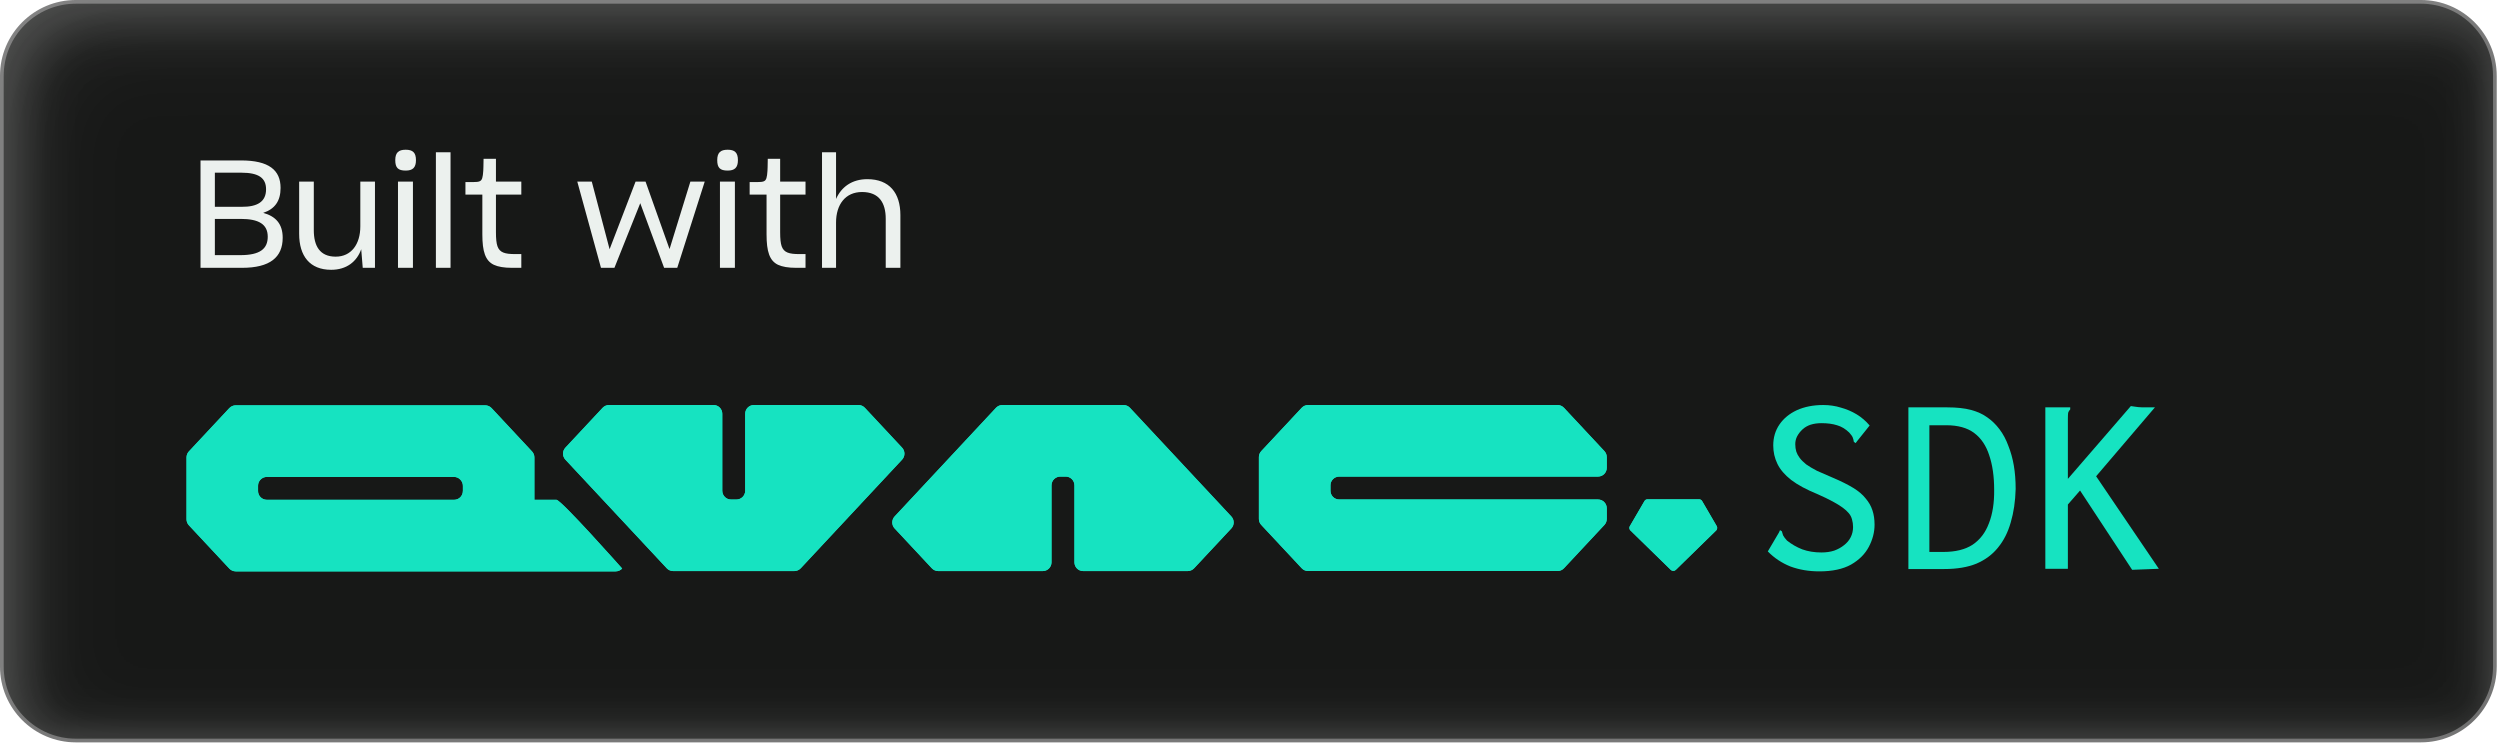
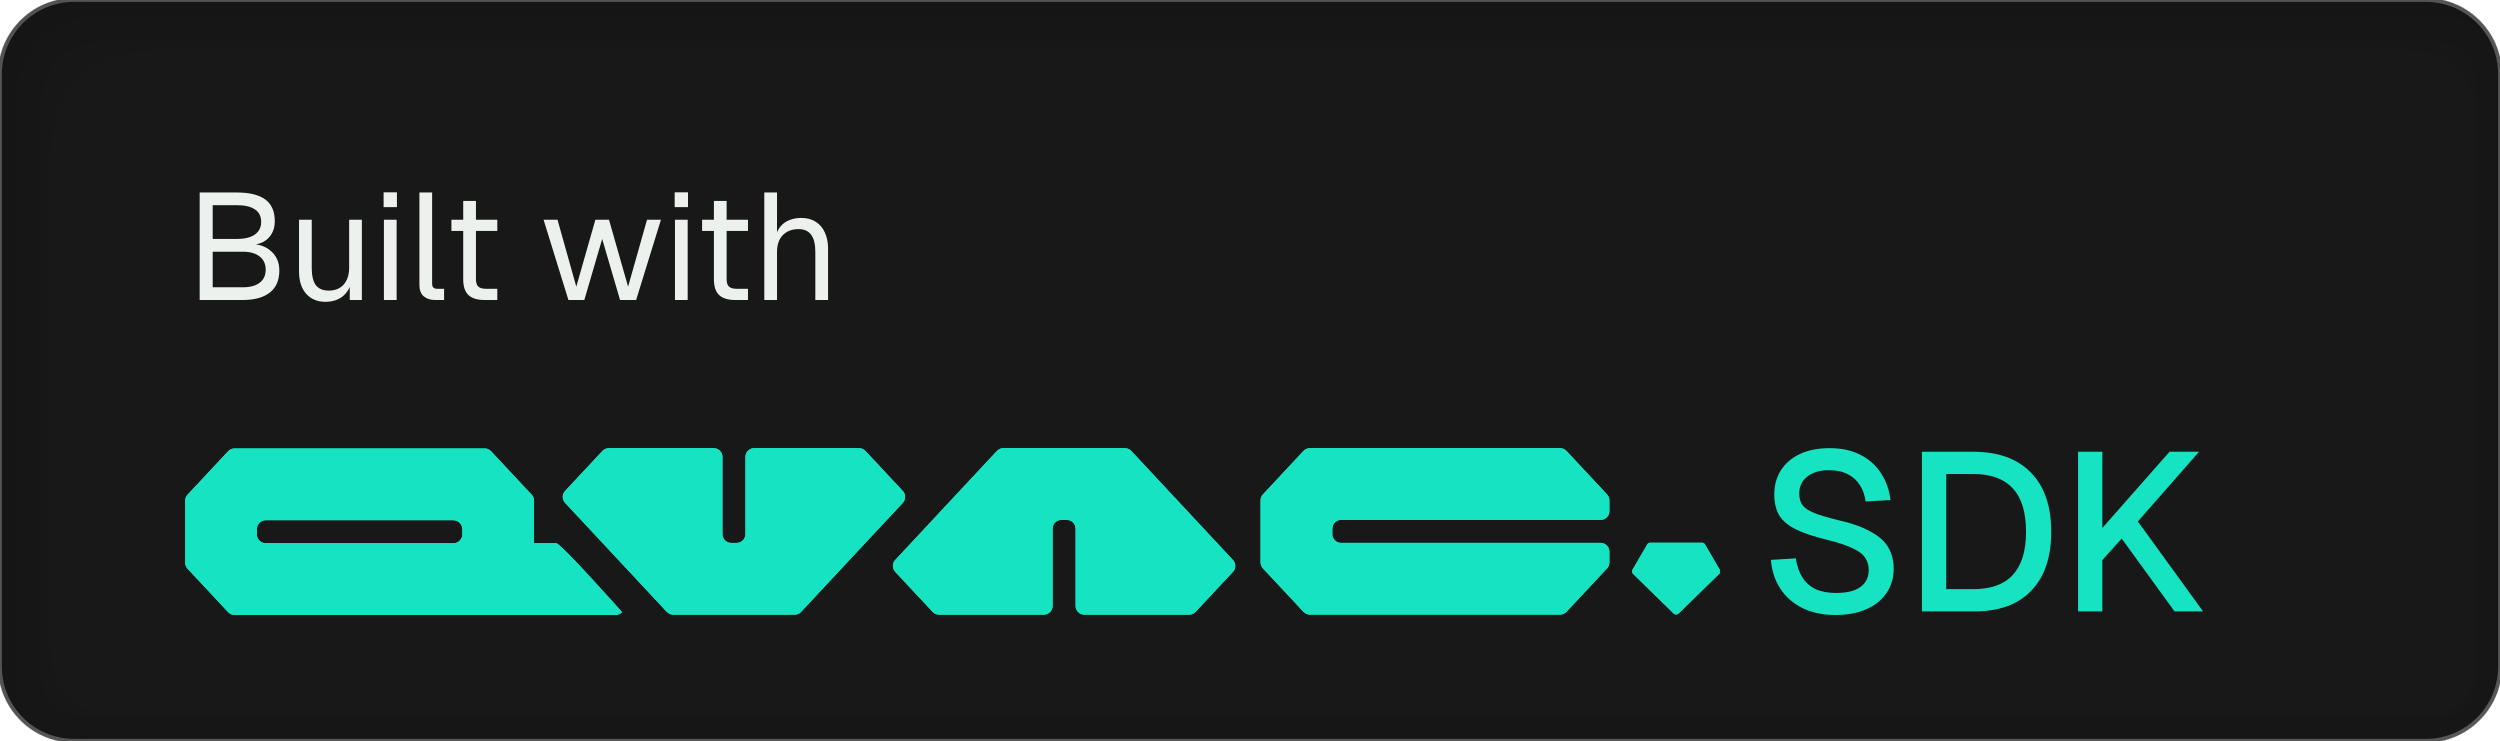
- <svg xmlns="http://www.w3.org/2000/svg" width="148" height="44" viewBox="0 0 148 44" fill="none">
-   <g filter="url(#filter0_ii_1554_2090)">
-     <rect x="0.109" y="0.109" width="147.588" height="43.73" rx="4.382" fill="#171817" />
-     <rect x="0.109" y="0.109" width="147.588" height="43.73" rx="4.382" stroke="#606060" stroke-width="0.219" />
-     <path d="M11.871 15.855V9.498H14.267C15.921 9.498 16.61 10.071 16.61 11.126C16.61 11.912 16.261 12.377 15.581 12.601C16.323 12.806 16.735 13.254 16.735 14.076C16.735 15.229 15.984 15.855 14.33 15.855H11.871ZM14.303 12.243C15.242 12.252 15.751 11.939 15.751 11.206C15.751 10.544 15.322 10.223 14.294 10.223H12.72V12.243H14.303ZM12.72 12.959V15.104H14.231C15.393 15.104 15.85 14.729 15.85 14.014C15.85 13.271 15.313 12.959 14.249 12.959H12.72ZM21.384 14.755C21.125 15.489 20.517 15.972 19.605 15.972C18.336 15.972 17.71 15.149 17.71 13.844V10.75H18.577V13.629C18.577 14.55 18.926 15.194 19.873 15.194C20.794 15.194 21.331 14.46 21.331 13.405V10.75H22.198V15.855H21.474L21.384 14.755ZM24.017 10.098C23.57 10.098 23.4 9.937 23.4 9.481C23.4 9.025 23.605 8.864 24.017 8.864C24.428 8.864 24.625 9.025 24.625 9.481C24.625 9.928 24.428 10.098 24.017 10.098ZM23.561 15.855V10.75H24.446V15.855H23.561ZM25.805 15.855V9.016H26.672V15.855H25.805ZM30.862 15.855H30.299C29.843 15.855 29.485 15.793 29.235 15.676C28.734 15.435 28.555 14.899 28.555 13.879V11.519H27.554V10.777H28.046C28.198 10.777 28.314 10.768 28.394 10.732C28.546 10.67 28.582 10.5 28.609 10.115C28.609 10.071 28.609 9.99 28.618 9.892C28.618 9.686 28.627 9.472 28.627 9.4H29.36V10.75H30.862V11.519H29.36V13.754C29.36 14.13 29.387 14.398 29.449 14.577C29.583 14.952 29.887 15.042 30.495 15.042H30.862V15.855ZM37.903 12.029L36.374 15.855H35.578L34.175 10.75H35.033L36.088 14.755L37.626 10.75H38.216L39.637 14.747L40.871 10.75H41.72L40.093 15.855H39.315L37.903 12.029ZM43.077 10.098C42.63 10.098 42.46 9.937 42.46 9.481C42.46 9.025 42.665 8.864 43.077 8.864C43.488 8.864 43.685 9.025 43.685 9.481C43.685 9.928 43.488 10.098 43.077 10.098ZM42.621 15.855V10.75H43.506V15.855H42.621ZM47.687 15.855H47.123C46.667 15.855 46.31 15.793 46.059 15.676C45.559 15.435 45.38 14.899 45.38 13.879V11.519H44.379V10.777H44.87C45.022 10.777 45.139 10.768 45.219 10.732C45.371 10.67 45.407 10.5 45.434 10.115C45.434 10.071 45.434 9.99 45.443 9.892C45.443 9.686 45.452 9.472 45.452 9.4H46.185V10.75H47.687V11.519H46.185V13.754C46.185 14.13 46.211 14.398 46.274 14.577C46.408 14.952 46.712 15.042 47.32 15.042H47.687V15.855ZM49.494 15.855H48.663V9.016H49.494V11.778C49.807 11.072 50.433 10.607 51.345 10.607C52.659 10.607 53.303 11.43 53.303 12.735V15.855H52.435V12.95C52.435 12.011 52.042 11.367 51.032 11.367C50.048 11.367 49.494 12.109 49.494 13.173V15.855Z" fill="#ECF1EE" />
-     <path d="M92.586 24.142C92.488 24.038 92.352 23.977 92.207 23.977H77.44C77.297 23.977 77.159 24.038 77.061 24.142L74.665 26.708C74.576 26.804 74.526 26.931 74.526 27.06V30.723C74.526 30.854 74.576 30.979 74.665 31.075L77.061 33.64C77.159 33.745 77.295 33.805 77.44 33.805H92.207C92.35 33.805 92.488 33.745 92.586 33.64L94.982 31.075C95.071 30.979 95.12 30.852 95.12 30.723V30.087C95.12 29.802 94.889 29.57 94.603 29.57H79.281C79.138 29.57 79 29.51 78.902 29.405C78.813 29.309 78.764 29.182 78.764 29.053V28.73C78.764 28.598 78.813 28.474 78.902 28.378C79 28.273 79.136 28.213 79.281 28.213H94.603C94.889 28.213 95.12 27.981 95.12 27.695V27.06C95.12 26.929 95.071 26.804 94.982 26.708L92.586 24.142Z" fill="#16E3C1" />
-     <path d="M32.938 29.59H31.636V27.08C31.636 26.949 31.587 26.824 31.498 26.728L29.102 24.16C29.003 24.056 28.867 23.995 28.723 23.995H13.955C13.813 23.995 13.675 24.056 13.576 24.16L11.18 26.726C11.091 26.822 11.042 26.949 11.042 27.078V30.743C11.042 30.874 11.091 30.999 11.18 31.095L13.576 33.66C13.675 33.765 13.81 33.825 13.955 33.825H36.453C36.595 33.823 36.734 33.763 36.832 33.658C36.832 33.658 33.225 29.588 32.94 29.588L32.938 29.59ZM27.401 29.071C27.401 29.356 27.169 29.588 26.884 29.588H15.794C15.652 29.588 15.513 29.528 15.415 29.423C15.326 29.327 15.277 29.2 15.277 29.071V28.75C15.277 28.618 15.326 28.494 15.418 28.398C15.516 28.293 15.652 28.233 15.796 28.233H26.875C27.013 28.233 27.144 28.286 27.24 28.384L27.251 28.395C27.349 28.494 27.403 28.625 27.403 28.761V29.071H27.401Z" fill="#16E3C1" />
-     <path d="M53.404 26.503L51.2 24.142C51.102 24.038 50.966 23.977 50.821 23.977H44.633C44.348 23.977 44.116 24.209 44.116 24.495V29.053C44.116 29.196 44.056 29.334 43.951 29.432C43.855 29.521 43.728 29.572 43.599 29.572H43.276C43.144 29.572 43.017 29.523 42.924 29.432C42.819 29.334 42.759 29.198 42.759 29.053V24.495C42.759 24.209 42.527 23.977 42.242 23.977H36.054C35.911 23.977 35.773 24.038 35.675 24.142L33.47 26.503C33.285 26.701 33.285 27.011 33.47 27.21L39.473 33.642C39.571 33.747 39.707 33.807 39.852 33.807H47.023C47.165 33.807 47.304 33.747 47.402 33.642L53.404 27.21C53.589 27.011 53.589 26.701 53.404 26.503Z" fill="#16E3C1" />
-     <path d="M66.892 24.142C66.794 24.038 66.658 23.977 66.513 23.977H59.343C59.2 23.977 59.062 24.038 58.964 24.142L52.961 30.575C52.776 30.774 52.776 31.084 52.961 31.282L55.165 33.642C55.263 33.747 55.399 33.807 55.544 33.807H61.732C62.017 33.807 62.249 33.576 62.249 33.29V28.732C62.249 28.589 62.309 28.451 62.414 28.353C62.51 28.264 62.637 28.213 62.766 28.213H63.09C63.221 28.213 63.348 28.262 63.442 28.353C63.546 28.451 63.607 28.587 63.607 28.732V33.29C63.607 33.576 63.838 33.807 64.124 33.807H70.311C70.454 33.807 70.592 33.747 70.69 33.642L72.895 31.282C73.08 31.084 73.08 30.774 72.895 30.575L66.892 24.142Z" fill="#16E3C1" />
-     <path d="M101.636 31.157L100.762 29.657C100.726 29.597 100.659 29.559 100.588 29.559H97.53C97.459 29.559 97.392 29.597 97.356 29.657L96.482 31.157C96.462 31.193 96.456 31.233 96.46 31.271C96.46 31.271 96.465 31.287 96.465 31.293C96.471 31.331 96.484 31.369 96.516 31.398L98.916 33.741C98.957 33.779 99.008 33.799 99.059 33.796C99.11 33.796 99.162 33.779 99.202 33.741L101.602 31.398C101.631 31.369 101.645 31.333 101.651 31.295C101.651 31.287 101.656 31.28 101.656 31.271C101.658 31.233 101.656 31.193 101.634 31.157H101.636Z" fill="#16E3C1" />
-     <path d="M92.586 24.142C92.488 24.038 92.352 23.977 92.207 23.977H77.44C77.297 23.977 77.159 24.038 77.061 24.142L74.665 26.708C74.576 26.804 74.526 26.931 74.526 27.06V30.723C74.526 30.854 74.576 30.979 74.665 31.075L77.061 33.64C77.159 33.745 77.295 33.805 77.44 33.805H92.207C92.35 33.805 92.488 33.745 92.586 33.64L94.982 31.075C95.071 30.979 95.12 30.852 95.12 30.723V30.087C95.12 29.802 94.889 29.57 94.603 29.57H79.281C79.138 29.57 79 29.51 78.902 29.405C78.813 29.309 78.764 29.182 78.764 29.053V28.73C78.764 28.598 78.813 28.474 78.902 28.378C79 28.273 79.136 28.213 79.281 28.213H94.603C94.889 28.213 95.12 27.981 95.12 27.695V27.06C95.12 26.929 95.071 26.804 94.982 26.708L92.586 24.142Z" fill="#16E3C1" />
-     <path d="M32.938 29.59H31.636V27.08C31.636 26.949 31.587 26.824 31.498 26.728L29.102 24.16C29.003 24.056 28.867 23.995 28.723 23.995H13.955C13.813 23.995 13.675 24.056 13.576 24.16L11.18 26.726C11.091 26.822 11.042 26.949 11.042 27.078V30.743C11.042 30.874 11.091 30.999 11.18 31.095L13.576 33.66C13.675 33.765 13.81 33.825 13.955 33.825H36.453C36.595 33.823 36.734 33.763 36.832 33.658C36.832 33.658 33.225 29.588 32.94 29.588L32.938 29.59ZM27.401 29.071C27.401 29.356 27.169 29.588 26.884 29.588H15.794C15.652 29.588 15.513 29.528 15.415 29.423C15.326 29.327 15.277 29.2 15.277 29.071V28.75C15.277 28.618 15.326 28.494 15.418 28.398C15.516 28.293 15.652 28.233 15.796 28.233H26.875C27.013 28.233 27.144 28.286 27.24 28.384L27.251 28.395C27.349 28.494 27.403 28.625 27.403 28.761V29.071H27.401Z" fill="#16E3C1" />
-     <path d="M53.404 26.503L51.2 24.142C51.102 24.038 50.966 23.977 50.821 23.977H44.633C44.348 23.977 44.116 24.209 44.116 24.495V29.053C44.116 29.196 44.056 29.334 43.951 29.432C43.855 29.521 43.728 29.572 43.599 29.572H43.276C43.144 29.572 43.017 29.523 42.924 29.432C42.819 29.334 42.759 29.198 42.759 29.053V24.495C42.759 24.209 42.527 23.977 42.242 23.977H36.054C35.911 23.977 35.773 24.038 35.675 24.142L33.47 26.503C33.285 26.701 33.285 27.011 33.47 27.21L39.473 33.642C39.571 33.747 39.707 33.807 39.852 33.807H47.023C47.165 33.807 47.304 33.747 47.402 33.642L53.404 27.21C53.589 27.011 53.589 26.701 53.404 26.503Z" fill="#16E3C1" />
-     <path d="M66.892 24.142C66.794 24.038 66.658 23.977 66.513 23.977H59.343C59.2 23.977 59.062 24.038 58.964 24.142L52.961 30.575C52.776 30.774 52.776 31.084 52.961 31.282L55.165 33.642C55.263 33.747 55.399 33.807 55.544 33.807H61.732C62.017 33.807 62.249 33.576 62.249 33.29V28.732C62.249 28.589 62.309 28.451 62.414 28.353C62.51 28.264 62.637 28.213 62.766 28.213H63.09C63.221 28.213 63.348 28.262 63.442 28.353C63.546 28.451 63.607 28.587 63.607 28.732V33.29C63.607 33.576 63.838 33.807 64.124 33.807H70.311C70.454 33.807 70.592 33.747 70.69 33.642L72.895 31.282C73.08 31.084 73.08 30.774 72.895 30.575L66.892 24.142Z" fill="#16E3C1" />
-     <path d="M101.636 31.157L100.762 29.657C100.726 29.597 100.659 29.559 100.588 29.559H97.53C97.459 29.559 97.392 29.597 97.356 29.657L96.482 31.157C96.462 31.193 96.456 31.233 96.46 31.271C96.46 31.271 96.465 31.287 96.465 31.293C96.471 31.331 96.484 31.369 96.516 31.398L98.916 33.741C98.957 33.779 99.008 33.799 99.059 33.796C99.11 33.796 99.162 33.779 99.202 33.741L101.602 31.398C101.631 31.369 101.645 31.333 101.651 31.295C101.651 31.287 101.656 31.28 101.656 31.271C101.658 31.233 101.656 31.193 101.634 31.157H101.636Z" fill="#16E3C1" />
-     <path d="M123.139 29.039L122.418 29.867V33.672H121.084V24.115H122.403H122.557V24.238C122.495 24.299 122.454 24.366 122.434 24.437C122.424 24.509 122.418 24.632 122.418 24.805V28.349L126.146 24.039C126.207 24.049 126.274 24.059 126.345 24.069C126.427 24.079 126.504 24.09 126.575 24.1C126.657 24.1 126.739 24.105 126.821 24.115C126.903 24.115 126.979 24.115 127.051 24.115H127.572L124.09 28.195L127.803 33.672L126.223 33.733L123.139 29.039Z" fill="#16E3C1" />
-     <path d="M112.977 33.687V24.116H115.277C115.84 24.116 116.31 24.167 116.689 24.269C117.067 24.371 117.389 24.519 117.655 24.714C117.921 24.898 118.161 25.133 118.376 25.419C118.591 25.706 118.765 26.033 118.897 26.401C119.041 26.759 119.148 27.148 119.22 27.567C119.291 27.986 119.327 28.446 119.327 28.947C119.307 29.684 119.209 30.343 119.036 30.926C118.872 31.509 118.621 32.005 118.284 32.414C117.957 32.823 117.532 33.14 117.011 33.365C116.489 33.58 115.85 33.687 115.093 33.687H112.977ZM114.219 32.675H115.047C115.763 32.675 116.341 32.532 116.781 32.245C117.22 31.949 117.543 31.524 117.747 30.972C117.962 30.42 118.064 29.76 118.054 28.993C118.054 28.206 117.957 27.526 117.762 26.953C117.578 26.381 117.282 25.941 116.873 25.634C116.464 25.327 115.911 25.174 115.216 25.174H114.219V32.675Z" fill="#16E3C1" />
-     <path d="M107.707 33.825C107.083 33.825 106.51 33.728 105.989 33.534C105.478 33.329 105.033 33.033 104.654 32.644L105.314 31.524L105.375 31.386L105.483 31.448C105.503 31.519 105.529 31.601 105.559 31.693C105.6 31.775 105.677 31.877 105.789 32C106.055 32.215 106.357 32.389 106.694 32.522C107.032 32.644 107.41 32.706 107.83 32.706C108.106 32.706 108.356 32.67 108.581 32.598C108.806 32.516 109 32.409 109.164 32.276C109.338 32.143 109.471 31.985 109.563 31.8C109.655 31.616 109.701 31.417 109.701 31.202C109.701 31.039 109.68 30.89 109.64 30.758C109.609 30.625 109.548 30.502 109.455 30.389C109.363 30.277 109.241 30.164 109.087 30.052C108.934 29.939 108.735 29.817 108.489 29.684C108.244 29.551 107.947 29.408 107.599 29.254C106.945 28.988 106.423 28.707 106.035 28.411C105.656 28.114 105.385 27.797 105.222 27.459C105.058 27.122 104.976 26.759 104.976 26.37C104.976 25.9 105.099 25.486 105.345 25.128C105.59 24.77 105.933 24.489 106.372 24.284C106.822 24.08 107.344 23.977 107.937 23.977C108.305 23.977 108.653 24.029 108.98 24.131C109.317 24.223 109.629 24.356 109.916 24.53C110.202 24.704 110.458 24.924 110.683 25.189L109.946 26.11L109.854 26.232L109.747 26.156C109.737 26.074 109.716 25.992 109.686 25.91C109.655 25.828 109.583 25.726 109.471 25.604C109.246 25.389 109.006 25.246 108.75 25.174C108.494 25.092 108.187 25.051 107.83 25.051C107.594 25.051 107.38 25.082 107.185 25.143C107.001 25.205 106.843 25.297 106.71 25.419C106.577 25.542 106.469 25.68 106.388 25.834C106.316 25.977 106.28 26.13 106.28 26.294C106.28 26.457 106.301 26.606 106.342 26.739C106.383 26.861 106.449 26.984 106.541 27.107C106.633 27.23 106.761 27.357 106.924 27.49C107.098 27.613 107.313 27.741 107.569 27.874C107.835 27.996 108.152 28.134 108.52 28.288C109 28.492 109.399 28.692 109.716 28.886C110.033 29.08 110.279 29.29 110.453 29.515C110.637 29.73 110.77 29.965 110.851 30.221C110.933 30.466 110.974 30.747 110.974 31.064C110.974 31.504 110.862 31.939 110.637 32.368C110.412 32.798 110.059 33.15 109.578 33.426C109.098 33.692 108.474 33.825 107.707 33.825Z" fill="#16E3C1" />
+ <svg xmlns="http://www.w3.org/2000/svg" width="675" height="200" viewBox="166.432 1448 675 200" fill="none">
+   <g filter="url(#filter2_ii_1392_621)">
+     <rect x="166.432" y="1448" width="675" height="200" rx="20.039" fill="#171817" />
+     <rect x="166.432" y="1448" width="675" height="200" rx="20.039" stroke="#606060" />
+     <path d="M220.344 1529V1499.97H230.321C233.756 1499.97 236.332 1500.59 238.05 1501.85C239.767 1503.1 240.626 1505.08 240.626 1507.78C240.626 1509.03 240.353 1510.14 239.808 1511.09C239.263 1512.04 238.486 1512.79 237.477 1513.34C236.469 1513.86 235.269 1514.12 233.879 1514.12L233.838 1513.87C236.319 1513.87 238.268 1514.54 239.685 1515.87C241.13 1517.18 241.852 1518.9 241.852 1521.03C241.852 1523.67 240.994 1525.66 239.276 1527C237.559 1528.33 235.119 1529 231.957 1529H220.344ZM223.861 1525.57H231.957C233.947 1525.57 235.474 1525.16 236.537 1524.34C237.627 1523.52 238.172 1522.35 238.172 1520.82C238.172 1519.3 237.627 1518.11 236.537 1517.26C235.474 1516.39 233.947 1515.96 231.957 1515.96H223.861V1525.57ZM223.861 1512.52H230.321C232.448 1512.52 234.083 1512.13 235.228 1511.34C236.373 1510.52 236.946 1509.39 236.946 1507.94C236.946 1506.41 236.387 1505.28 235.269 1504.55C234.179 1503.78 232.529 1503.4 230.321 1503.4H223.861V1512.52ZM254.282 1529.49C252.128 1529.49 250.397 1528.77 249.089 1527.32C247.808 1525.85 247.167 1523.83 247.167 1521.27V1507.33H250.602V1520.33C250.602 1522.43 250.97 1523.98 251.706 1524.99C252.469 1525.97 253.628 1526.46 255.181 1526.46C256.899 1526.46 258.248 1525.92 259.23 1524.83C260.211 1523.71 260.702 1522.18 260.702 1520.25V1507.33H264.136V1529H260.865V1523.64L261.397 1523.93C260.961 1525.7 260.129 1527.08 258.902 1528.06C257.676 1529.01 256.136 1529.49 254.282 1529.49ZM270.088 1529V1507.33H273.523V1529H270.088ZM270.006 1503.93V1499.93H273.604V1503.93H270.006ZM283.924 1529C282.67 1529 281.648 1528.67 280.857 1528.02C280.067 1527.36 279.672 1526.33 279.672 1524.91V1499.97H283.106V1524.62C283.106 1525.06 283.215 1525.4 283.433 1525.65C283.679 1525.87 284.02 1525.97 284.456 1525.97H286.337V1529H283.924ZM297.268 1529C295.305 1529 293.847 1528.55 292.892 1527.65C291.966 1526.75 291.502 1525.35 291.502 1523.44V1502.26H294.937V1523.36C294.937 1524.34 295.155 1525.02 295.591 1525.4C296.027 1525.78 296.695 1525.97 297.595 1525.97H300.703V1529H297.268ZM288.313 1510.35V1507.33H300.703V1510.35H288.313ZM319.905 1529L313.199 1507.33H316.961L322.031 1525.4L327.183 1507.33H330.863L336.015 1525.4L341.127 1507.33H344.889L338.183 1529H333.848L329.023 1512.52L324.198 1529H319.905ZM348.674 1529V1507.33H352.109V1529H348.674ZM348.592 1503.93V1499.93H352.19V1503.93H348.592ZM364.952 1529C362.99 1529 361.531 1528.55 360.577 1527.65C359.65 1526.75 359.187 1525.35 359.187 1523.44V1502.26H362.622V1523.36C362.622 1524.34 362.84 1525.02 363.276 1525.4C363.712 1525.78 364.38 1525.97 365.28 1525.97H368.387V1529H364.952ZM355.997 1510.35V1507.33H368.387V1510.35H355.997ZM372.793 1529V1499.97H376.228V1512.11L375.819 1512.03C376.091 1510.83 376.555 1509.85 377.209 1509.09C377.863 1508.32 378.667 1507.76 379.621 1507.41C380.576 1507.03 381.625 1506.84 382.77 1506.84C384.324 1506.84 385.632 1507.19 386.695 1507.9C387.786 1508.58 388.604 1509.55 389.149 1510.8C389.721 1512.03 390.008 1513.45 390.008 1515.06V1529H386.573V1516.04C386.573 1513.94 386.191 1512.38 385.428 1511.38C384.692 1510.37 383.561 1509.86 382.034 1509.86C380.289 1509.86 378.885 1510.39 377.822 1511.46C376.759 1512.52 376.228 1514.06 376.228 1516.08V1529H372.793Z" fill="#ECF1EE" />
+     <path d="M589.377 1569.75C588.929 1569.28 588.307 1569 587.644 1569H520.106C519.453 1569 518.821 1569.28 518.373 1569.75L507.414 1581.49C507.006 1581.93 506.781 1582.51 506.781 1583.1V1599.85C506.781 1600.45 507.006 1601.02 507.414 1601.46L518.373 1613.19C518.821 1613.67 519.443 1613.95 520.106 1613.95H587.644C588.297 1613.95 588.929 1613.67 589.377 1613.19L600.336 1601.46C600.744 1601.02 600.969 1600.44 600.969 1599.85V1596.94C600.969 1595.64 599.908 1594.58 598.603 1594.58H528.526C527.874 1594.58 527.242 1594.3 526.793 1593.82C526.386 1593.39 526.161 1592.8 526.161 1592.21V1590.73C526.161 1590.13 526.386 1589.56 526.793 1589.12C527.242 1588.64 527.864 1588.37 528.526 1588.37H598.603C599.908 1588.37 600.969 1587.31 600.969 1586V1583.1C600.969 1582.5 600.744 1581.93 600.336 1581.49L589.377 1569.75Z" fill="#16E3C1" />
+     <path d="M316.572 1594.67H310.619V1583.19C310.619 1582.59 310.394 1582.02 309.987 1581.58L299.028 1569.84C298.579 1569.36 297.957 1569.08 297.294 1569.08H229.756C229.103 1569.08 228.471 1569.36 228.023 1569.84L217.064 1581.57C216.656 1582.01 216.432 1582.59 216.432 1583.18V1599.94C216.432 1600.54 216.656 1601.11 217.064 1601.55L228.023 1613.28C228.471 1613.76 229.093 1614.04 229.756 1614.04H332.649C333.301 1614.03 333.934 1613.75 334.382 1613.27C334.382 1613.27 317.887 1594.66 316.583 1594.66L316.572 1594.67ZM291.249 1592.29C291.249 1593.6 290.189 1594.66 288.884 1594.66H238.166C237.514 1594.66 236.882 1594.38 236.433 1593.91C236.025 1593.47 235.801 1592.89 235.801 1592.29V1590.83C235.801 1590.22 236.025 1589.65 236.443 1589.22C236.892 1588.74 237.514 1588.46 238.177 1588.46H288.843C289.475 1588.46 290.077 1588.71 290.515 1589.15L290.566 1589.21C291.015 1589.65 291.259 1590.26 291.259 1590.88V1592.29H291.249Z" fill="#16E3C1" />
+     <path d="M410.178 1580.55L400.096 1569.75C399.647 1569.28 399.026 1569 398.363 1569H370.063C368.758 1569 367.698 1570.06 367.698 1571.37V1592.21C367.698 1592.87 367.423 1593.5 366.943 1593.95C366.505 1594.35 365.924 1594.59 365.333 1594.59H363.854C363.253 1594.59 362.672 1594.36 362.244 1593.95C361.765 1593.5 361.489 1592.88 361.489 1592.21V1571.37C361.489 1570.06 360.429 1569 359.124 1569H330.824C330.172 1569 329.54 1569.28 329.091 1569.75L319.009 1580.55C318.163 1581.46 318.163 1582.87 319.009 1583.78L346.463 1613.2C346.911 1613.68 347.533 1613.96 348.196 1613.96H380.991C381.644 1613.96 382.276 1613.68 382.724 1613.2L410.178 1583.78C411.024 1582.87 411.024 1581.46 410.178 1580.55Z" fill="#16E3C1" />
+     <path d="M471.865 1569.75C471.417 1569.28 470.795 1569 470.132 1569H437.336C436.684 1569 436.052 1569.28 435.603 1569.75L408.15 1599.18C407.303 1600.08 407.303 1601.5 408.15 1602.41L418.232 1613.2C418.681 1613.68 419.302 1613.96 419.965 1613.96H448.265C449.57 1613.96 450.63 1612.9 450.63 1611.59V1590.74C450.63 1590.09 450.905 1589.46 451.385 1589.01C451.823 1588.6 452.404 1588.37 452.995 1588.37H454.473C455.075 1588.37 455.656 1588.59 456.084 1589.01C456.563 1589.46 456.839 1590.08 456.839 1590.74V1611.59C456.839 1612.9 457.899 1613.96 459.204 1613.96H487.504C488.156 1613.96 488.788 1613.68 489.237 1613.2L499.319 1602.41C500.165 1601.5 500.165 1600.08 499.319 1599.18L471.865 1569.75Z" fill="#16E3C1" />
+     <path d="M630.767 1601.84L626.771 1594.98C626.608 1594.7 626.302 1594.53 625.976 1594.53H611.989C611.663 1594.53 611.357 1594.7 611.194 1594.98L607.197 1601.84C607.106 1602 607.075 1602.18 607.095 1602.36C607.095 1602.36 607.116 1602.43 607.116 1602.46C607.146 1602.63 607.208 1602.8 607.35 1602.94L618.33 1613.65C618.513 1613.83 618.748 1613.92 618.982 1613.91C619.217 1613.91 619.451 1613.83 619.635 1613.65L630.614 1602.94C630.747 1602.8 630.808 1602.64 630.838 1602.47C630.838 1602.43 630.859 1602.4 630.859 1602.36C630.869 1602.18 630.859 1602 630.757 1601.84H630.767Z" fill="#16E3C1" />
+     <path d="M589.377 1569.75C588.929 1569.28 588.307 1569 587.644 1569H520.106C519.453 1569 518.821 1569.28 518.373 1569.75L507.414 1581.49C507.006 1581.93 506.781 1582.51 506.781 1583.1V1599.85C506.781 1600.45 507.006 1601.02 507.414 1601.46L518.373 1613.19C518.821 1613.67 519.443 1613.95 520.106 1613.95H587.644C588.297 1613.95 588.929 1613.67 589.377 1613.19L600.336 1601.46C600.744 1601.02 600.969 1600.44 600.969 1599.85V1596.94C600.969 1595.64 599.908 1594.58 598.603 1594.58H528.526C527.874 1594.58 527.242 1594.3 526.793 1593.82C526.386 1593.39 526.161 1592.8 526.161 1592.21V1590.73C526.161 1590.13 526.386 1589.56 526.793 1589.12C527.242 1588.64 527.864 1588.37 528.526 1588.37H598.603C599.908 1588.37 600.969 1587.31 600.969 1586V1583.1C600.969 1582.5 600.744 1581.93 600.336 1581.49L589.377 1569.75Z" fill="#16E3C1" />
+     <path d="M316.572 1594.67H310.619V1583.19C310.619 1582.59 310.394 1582.02 309.987 1581.58L299.028 1569.84C298.579 1569.36 297.957 1569.08 297.294 1569.08H229.756C229.103 1569.08 228.471 1569.36 228.023 1569.84L217.064 1581.57C216.656 1582.01 216.432 1582.59 216.432 1583.18V1599.94C216.432 1600.54 216.656 1601.11 217.064 1601.55L228.023 1613.28C228.471 1613.76 229.093 1614.04 229.756 1614.04H332.649C333.301 1614.03 333.934 1613.75 334.382 1613.27C334.382 1613.27 317.887 1594.66 316.583 1594.66L316.572 1594.67ZM291.249 1592.29C291.249 1593.6 290.189 1594.66 288.884 1594.66H238.166C237.514 1594.66 236.882 1594.38 236.433 1593.91C236.025 1593.47 235.801 1592.89 235.801 1592.29V1590.83C235.801 1590.22 236.025 1589.65 236.443 1589.22C236.892 1588.74 237.514 1588.46 238.177 1588.46H288.843C289.475 1588.46 290.077 1588.71 290.515 1589.15L290.566 1589.21C291.015 1589.65 291.259 1590.26 291.259 1590.88V1592.29H291.249Z" fill="#16E3C1" />
+     <path d="M410.178 1580.55L400.096 1569.75C399.647 1569.28 399.026 1569 398.363 1569H370.063C368.758 1569 367.698 1570.06 367.698 1571.37V1592.21C367.698 1592.87 367.423 1593.5 366.943 1593.95C366.505 1594.35 365.924 1594.59 365.333 1594.59H363.854C363.253 1594.59 362.672 1594.36 362.244 1593.95C361.765 1593.5 361.489 1592.88 361.489 1592.21V1571.37C361.489 1570.06 360.429 1569 359.124 1569H330.824C330.172 1569 329.54 1569.28 329.091 1569.75L319.009 1580.55C318.163 1581.46 318.163 1582.87 319.009 1583.78L346.463 1613.2C346.911 1613.68 347.533 1613.96 348.196 1613.96H380.991C381.644 1613.96 382.276 1613.68 382.724 1613.2L410.178 1583.78C411.024 1582.87 411.024 1581.46 410.178 1580.55Z" fill="#16E3C1" />
+     <path d="M471.865 1569.75C471.417 1569.28 470.795 1569 470.132 1569H437.336C436.684 1569 436.052 1569.28 435.603 1569.75L408.15 1599.18C407.303 1600.08 407.303 1601.5 408.15 1602.41L418.232 1613.2C418.681 1613.68 419.302 1613.96 419.965 1613.96H448.265C449.57 1613.96 450.63 1612.9 450.63 1611.59V1590.74C450.63 1590.09 450.905 1589.46 451.385 1589.01C451.823 1588.6 452.404 1588.37 452.995 1588.37H454.473C455.075 1588.37 455.656 1588.59 456.084 1589.01C456.563 1589.46 456.839 1590.08 456.839 1590.74V1611.59C456.839 1612.9 457.899 1613.96 459.204 1613.96H487.504C488.156 1613.96 488.788 1613.68 489.237 1613.2L499.319 1602.41C500.165 1601.5 500.165 1600.08 499.319 1599.18L471.865 1569.75Z" fill="#16E3C1" />
+     <path d="M630.767 1601.84L626.771 1594.98C626.608 1594.7 626.302 1594.53 625.976 1594.53H611.989C611.663 1594.53 611.357 1594.7 611.194 1594.98L607.197 1601.84C607.106 1602 607.075 1602.18 607.095 1602.36C607.095 1602.36 607.116 1602.43 607.116 1602.46C607.146 1602.63 607.208 1602.8 607.35 1602.94L618.33 1613.65C618.513 1613.83 618.748 1613.92 618.982 1613.91C619.217 1613.91 619.451 1613.83 619.635 1613.65L630.614 1602.94C630.747 1602.8 630.808 1602.64 630.838 1602.47C630.838 1602.43 630.859 1602.4 630.859 1602.36C630.869 1602.18 630.859 1602 630.757 1601.84H630.767Z" fill="#16E3C1" />
+     <path d="M727.506 1613.08V1569.97H734.063V1590.55L752.216 1569.97H760.17L743.656 1588.79L761.263 1613.08H753.552L739.284 1593.41L734.063 1599.23V1613.08H727.506Z" fill="#16E3C1" />
+     <path d="M685.352 1613.08V1569.97H699.194C705.954 1569.97 711.155 1571.85 714.798 1575.62C718.44 1579.34 720.262 1584.66 720.262 1591.58C720.262 1598.47 718.461 1603.77 714.858 1607.49C711.297 1611.22 706.197 1613.08 699.559 1613.08H685.352ZM691.909 1607.07H699.194C703.97 1607.07 707.532 1605.79 709.88 1603.24C712.268 1600.65 713.462 1596.77 713.462 1591.58C713.462 1586.32 712.268 1582.42 709.88 1579.87C707.532 1577.28 703.97 1575.98 699.194 1575.98H691.909V1607.07Z" fill="#16E3C1" />
+     <path d="M662.06 1614.05C658.619 1614.05 655.624 1613.42 653.074 1612.17C650.565 1610.91 648.581 1609.17 647.124 1606.95C645.667 1604.72 644.817 1602.13 644.574 1599.17L651.313 1598.75C651.597 1600.77 652.184 1602.49 653.074 1603.91C653.965 1605.29 655.159 1606.34 656.656 1607.07C658.194 1607.76 660.036 1608.1 662.181 1608.1C664.043 1608.1 665.622 1607.88 666.917 1607.43C668.253 1606.95 669.264 1606.24 669.953 1605.31C670.641 1604.38 670.985 1603.24 670.985 1601.91C670.985 1600.69 670.681 1599.62 670.074 1598.69C669.507 1597.72 668.394 1596.85 666.735 1596.08C665.116 1595.27 662.728 1594.48 659.57 1593.71C656.13 1592.86 653.378 1591.93 651.313 1590.92C649.249 1589.91 647.752 1588.65 646.821 1587.15C645.93 1585.62 645.485 1583.73 645.485 1581.51C645.485 1579.04 646.072 1576.87 647.246 1575.01C648.46 1573.11 650.18 1571.63 652.406 1570.58C654.632 1569.53 657.304 1569 660.42 1569C663.699 1569 666.492 1569.61 668.799 1570.82C671.147 1572.04 672.988 1573.7 674.324 1575.8C675.7 1577.9 676.55 1580.31 676.874 1583.02L670.135 1583.39C669.932 1581.73 669.426 1580.27 668.617 1579.02C667.807 1577.72 666.714 1576.73 665.338 1576.04C663.962 1575.31 662.282 1574.95 660.299 1574.95C657.79 1574.95 655.806 1575.54 654.349 1576.71C652.932 1577.84 652.224 1579.36 652.224 1581.26C652.224 1582.48 652.507 1583.51 653.074 1584.36C653.681 1585.17 654.734 1585.88 656.231 1586.49C657.769 1587.09 659.935 1587.74 662.728 1588.43C666.451 1589.28 669.406 1590.33 671.592 1591.59C673.818 1592.8 675.396 1594.24 676.327 1595.9C677.258 1597.56 677.724 1599.44 677.724 1601.54C677.724 1604.09 677.056 1606.32 675.72 1608.22C674.425 1610.08 672.604 1611.52 670.256 1612.53C667.908 1613.54 665.176 1614.05 662.06 1614.05Z" fill="#16E3C1" />
  </g>
  <defs>
-     <filter id="filter0_ii_1554_2090" x="0" y="0" width="150.282" height="46.424" filterUnits="userSpaceOnUse" color-interpolation-filters="sRGB">
+     <filter id="filter0_ii_1392_621" x="165.932" y="201.5" width="687.322" height="212.322" filterUnits="userSpaceOnUse" color-interpolation-filters="sRGB">
      <feFlood flood-opacity="0" result="BackgroundImageFix" />
      <feBlend mode="normal" in="SourceGraphic" in2="BackgroundImageFix" result="shape" />
      <feColorMatrix in="SourceAlpha" type="matrix" values="0 0 0 0 0 0 0 0 0 0 0 0 0 0 0 0 0 0 127 0" result="hardAlpha" />
-       <feOffset dx="1.238" dy="1.238" />
-       <feGaussianBlur stdDeviation="1.547" />
+       <feOffset dx="5.661" dy="5.661" />
+       <feGaussianBlur stdDeviation="7.076" />
      <feComposite in2="hardAlpha" operator="arithmetic" k2="-1" k3="1" />
-       <feColorMatrix type="matrix" values="0 0 0 0 1 0 0 0 0 1 0 0 0 0 1 0 0 0 0.2 0" />
-       <feBlend mode="normal" in2="shape" result="effect1_innerShadow_1554_2090" />
+       <feColorMatrix type="matrix" values="0 0 0 0 0 0 0 0 0 0 0 0 0 0 0 0 0 0 0.1 0" />
+       <feBlend mode="normal" in2="shape" result="effect1_innerShadow_1392_621" />
      <feColorMatrix in="SourceAlpha" type="matrix" values="0 0 0 0 0 0 0 0 0 0 0 0 0 0 0 0 0 0 127 0" result="hardAlpha" />
-       <feOffset dx="2.475" dy="2.475" />
-       <feGaussianBlur stdDeviation="2.568" />
+       <feOffset dx="11.322" dy="11.322" />
+       <feGaussianBlur stdDeviation="11.746" />
      <feComposite in2="hardAlpha" operator="arithmetic" k2="-1" k3="1" />
-       <feColorMatrix type="matrix" values="0 0 0 0 1 0 0 0 0 1 0 0 0 0 1 0 0 0 0.05 0" />
-       <feBlend mode="normal" in2="effect1_innerShadow_1554_2090" result="effect2_innerShadow_1554_2090" />
+       <feColorMatrix type="matrix" values="0 0 0 0 0 0 0 0 0 0 0 0 0 0 0 0 0 0 0.05 0" />
+       <feBlend mode="normal" in2="effect1_innerShadow_1392_621" result="effect2_innerShadow_1392_621" />
+     </filter>
+     <filter id="filter1_ii_1392_621" x="947.068" y="201.5" width="412.322" height="412.322" filterUnits="userSpaceOnUse" color-interpolation-filters="sRGB">
+       <feFlood flood-opacity="0" result="BackgroundImageFix" />
+       <feBlend mode="normal" in="SourceGraphic" in2="BackgroundImageFix" result="shape" />
+       <feColorMatrix in="SourceAlpha" type="matrix" values="0 0 0 0 0 0 0 0 0 0 0 0 0 0 0 0 0 0 127 0" result="hardAlpha" />
+       <feOffset dx="5.661" dy="5.661" />
+       <feGaussianBlur stdDeviation="7.076" />
+       <feComposite in2="hardAlpha" operator="arithmetic" k2="-1" k3="1" />
+       <feColorMatrix type="matrix" values="0 0 0 0 0 0 0 0 0 0 0 0 0 0 0 0 0 0 0.1 0" />
+       <feBlend mode="normal" in2="shape" result="effect1_innerShadow_1392_621" />
+       <feColorMatrix in="SourceAlpha" type="matrix" values="0 0 0 0 0 0 0 0 0 0 0 0 0 0 0 0 0 0 127 0" result="hardAlpha" />
+       <feOffset dx="11.322" dy="11.322" />
+       <feGaussianBlur stdDeviation="11.746" />
+       <feComposite in2="hardAlpha" operator="arithmetic" k2="-1" k3="1" />
+       <feColorMatrix type="matrix" values="0 0 0 0 0 0 0 0 0 0 0 0 0 0 0 0 0 0 0.05 0" />
+       <feBlend mode="normal" in2="effect1_innerShadow_1392_621" result="effect2_innerShadow_1392_621" />
+     </filter>
+     <filter id="filter2_ii_1392_621" x="165.932" y="1447.5" width="687.322" height="212.322" filterUnits="userSpaceOnUse" color-interpolation-filters="sRGB">
+       <feFlood flood-opacity="0" result="BackgroundImageFix" />
+       <feBlend mode="normal" in="SourceGraphic" in2="BackgroundImageFix" result="shape" />
+       <feColorMatrix in="SourceAlpha" type="matrix" values="0 0 0 0 0 0 0 0 0 0 0 0 0 0 0 0 0 0 127 0" result="hardAlpha" />
+       <feOffset dx="5.661" dy="5.661" />
+       <feGaussianBlur stdDeviation="7.076" />
+       <feComposite in2="hardAlpha" operator="arithmetic" k2="-1" k3="1" />
+       <feColorMatrix type="matrix" values="0 0 0 0 0 0 0 0 0 0 0 0 0 0 0 0 0 0 0.1 0" />
+       <feBlend mode="normal" in2="shape" result="effect1_innerShadow_1392_621" />
+       <feColorMatrix in="SourceAlpha" type="matrix" values="0 0 0 0 0 0 0 0 0 0 0 0 0 0 0 0 0 0 127 0" result="hardAlpha" />
+       <feOffset dx="11.322" dy="11.322" />
+       <feGaussianBlur stdDeviation="11.746" />
+       <feComposite in2="hardAlpha" operator="arithmetic" k2="-1" k3="1" />
+       <feColorMatrix type="matrix" values="0 0 0 0 0 0 0 0 0 0 0 0 0 0 0 0 0 0 0.05 0" />
+       <feBlend mode="normal" in2="effect1_innerShadow_1392_621" result="effect2_innerShadow_1392_621" />
+     </filter>
+     <filter id="filter3_ii_1392_621" x="947.068" y="1447.5" width="412.322" height="412.322" filterUnits="userSpaceOnUse" color-interpolation-filters="sRGB">
+       <feFlood flood-opacity="0" result="BackgroundImageFix" />
+       <feBlend mode="normal" in="SourceGraphic" in2="BackgroundImageFix" result="shape" />
+       <feColorMatrix in="SourceAlpha" type="matrix" values="0 0 0 0 0 0 0 0 0 0 0 0 0 0 0 0 0 0 127 0" result="hardAlpha" />
+       <feOffset dx="5.661" dy="5.661" />
+       <feGaussianBlur stdDeviation="7.076" />
+       <feComposite in2="hardAlpha" operator="arithmetic" k2="-1" k3="1" />
+       <feColorMatrix type="matrix" values="0 0 0 0 0 0 0 0 0 0 0 0 0 0 0 0 0 0 0.1 0" />
+       <feBlend mode="normal" in2="shape" result="effect1_innerShadow_1392_621" />
+       <feColorMatrix in="SourceAlpha" type="matrix" values="0 0 0 0 0 0 0 0 0 0 0 0 0 0 0 0 0 0 127 0" result="hardAlpha" />
+       <feOffset dx="11.322" dy="11.322" />
+       <feGaussianBlur stdDeviation="11.746" />
+       <feComposite in2="hardAlpha" operator="arithmetic" k2="-1" k3="1" />
+       <feColorMatrix type="matrix" values="0 0 0 0 0 0 0 0 0 0 0 0 0 0 0 0 0 0 0.05 0" />
+       <feBlend mode="normal" in2="effect1_innerShadow_1392_621" result="effect2_innerShadow_1392_621" />
    </filter>
  </defs>
</svg>
